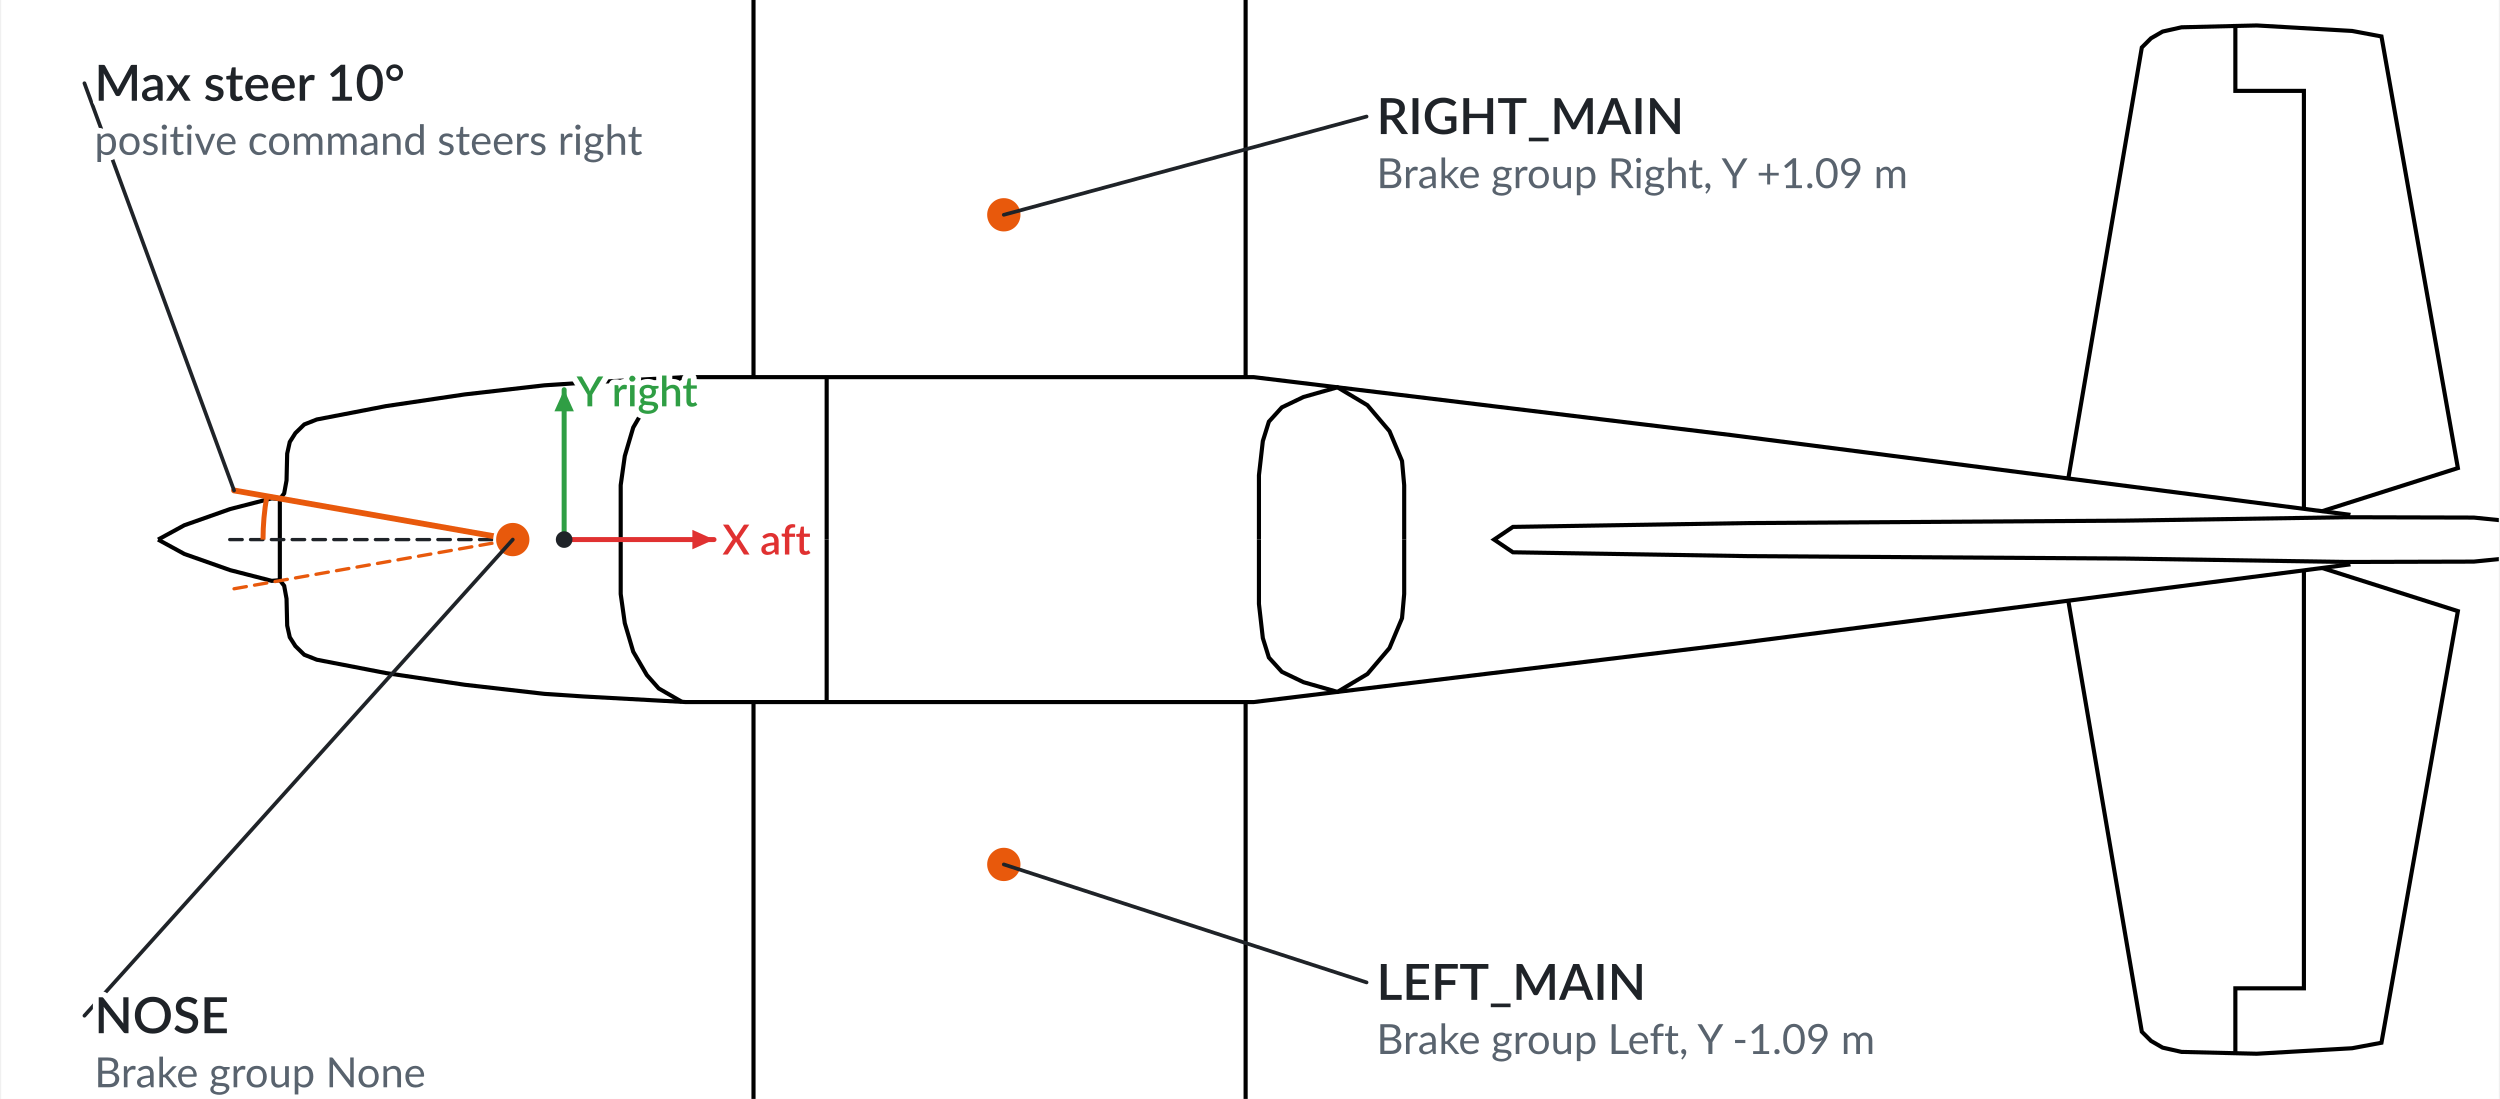
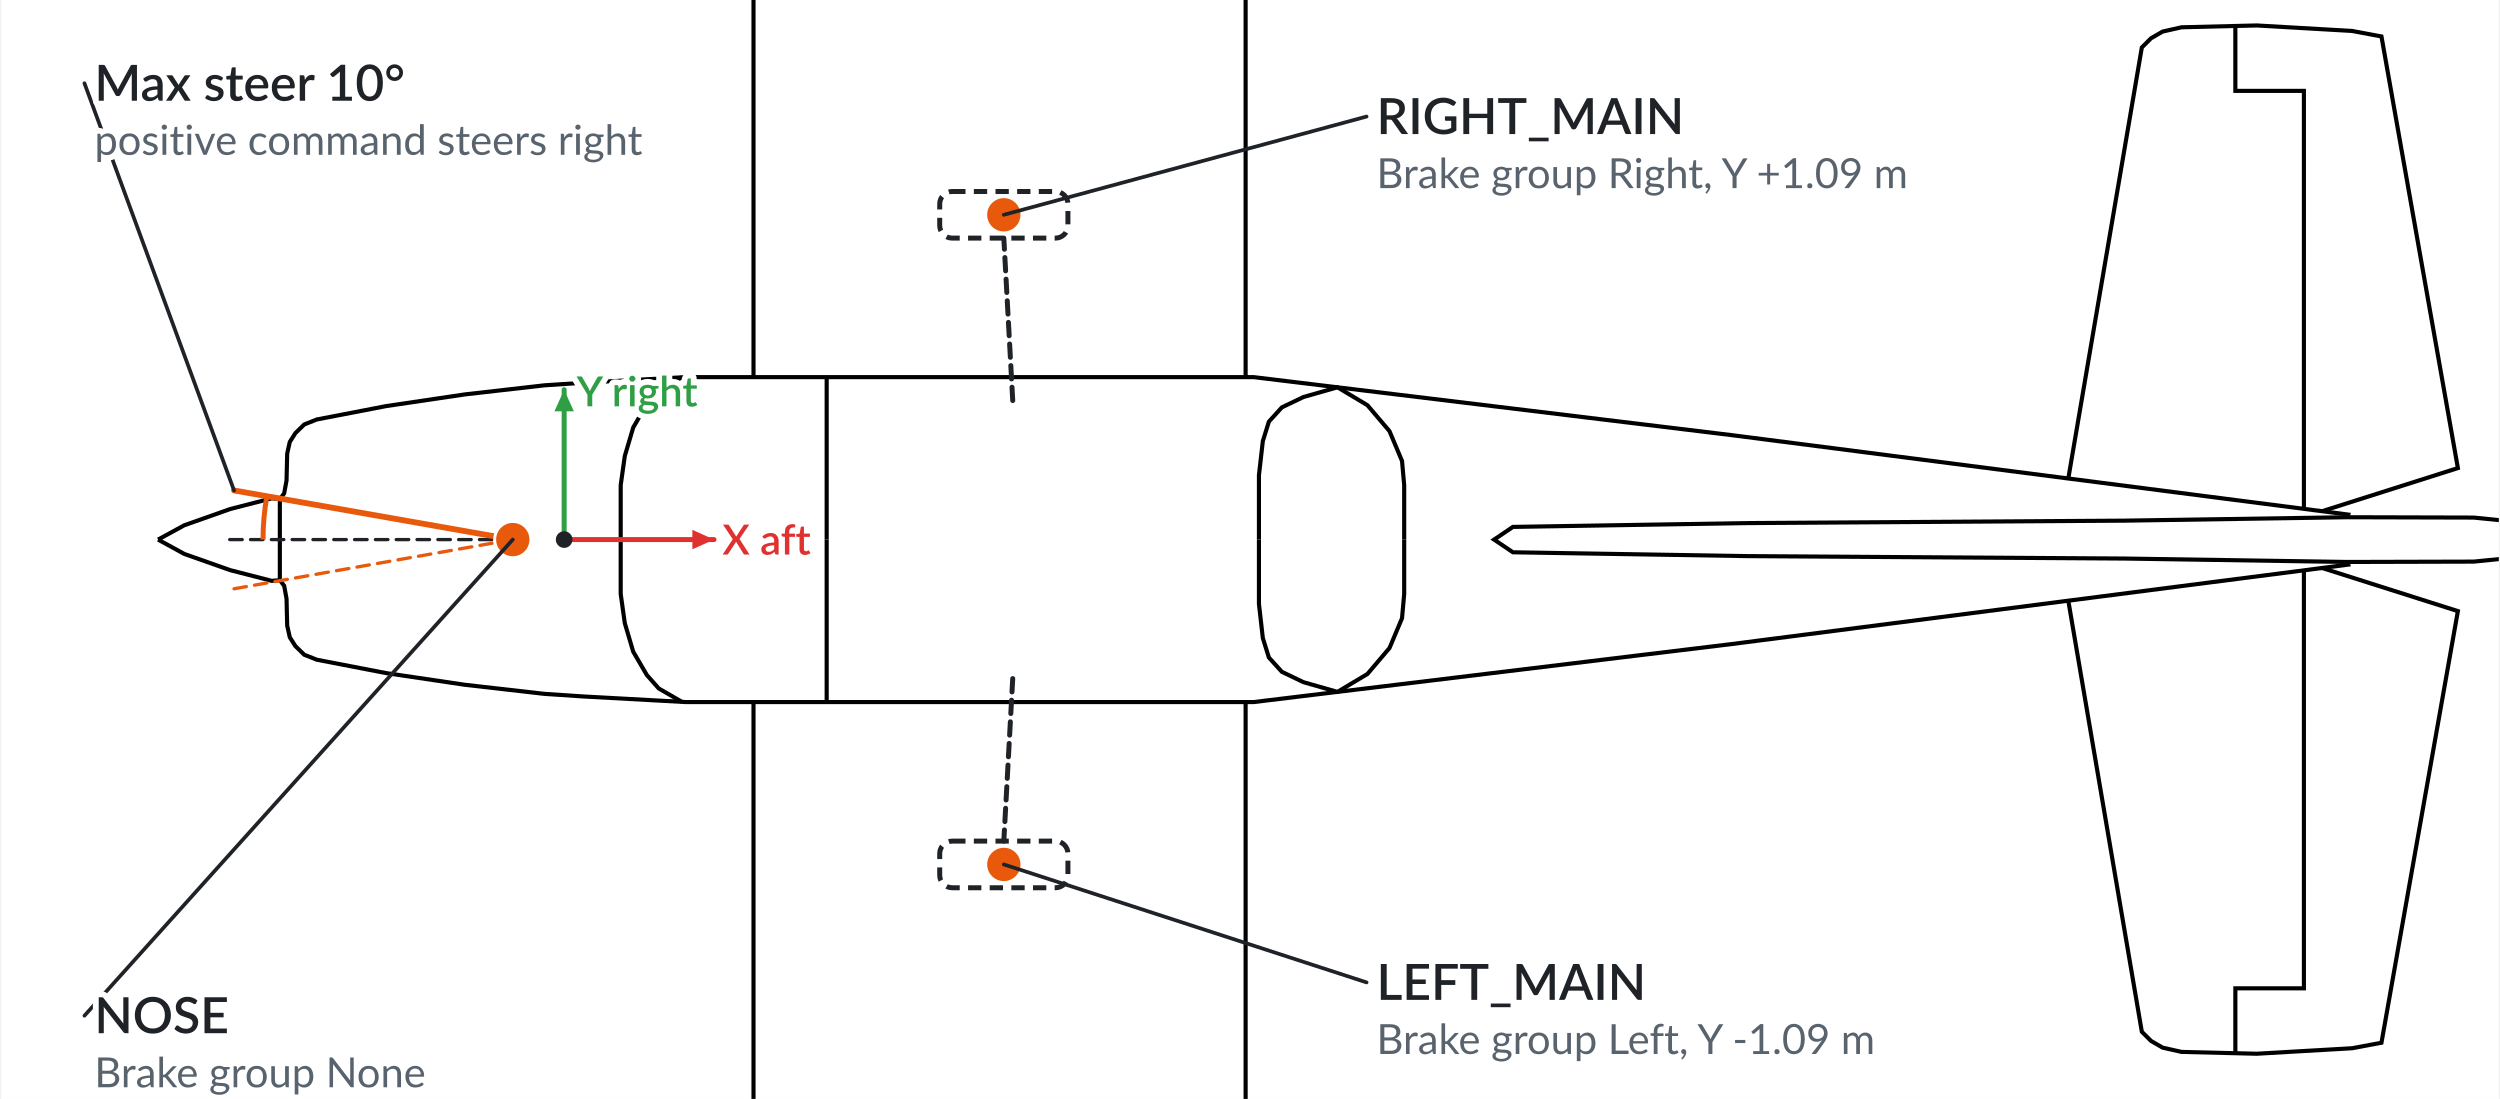
<svg xmlns="http://www.w3.org/2000/svg" viewBox="8 286 300 132" width="960" height="422" role="img">
  <rect x="8" y="286" width="300" height="132" fill="#ffffff" />
  <svg x="8" y="286" width="300" height="132" viewBox="8 286 300 132">
    <g id="layer1" transform="translate(0,-485.4331)">
      <g id="g2197" transform="matrix(0.9535368,0,0,0.9535624,11.58263,35.70524)" style="stroke-width:0.734">
        <g transform="matrix(0.875,0,0,0.875,-0.06110645,142.6187)" id="g3518" style="stroke-width:0.839">
          <g id="g2954" style="stroke-width:0.839">
            <path id="path4323" d="m 440.348,796.466 v 10.218 l 0.929,3.76 1.814,3.494 2.61,2.521 4.821,1.99 7.962,0.973 11.545,0.354 h 34.413 v -23.311" style="fill:none;fill-rule:evenodd;stroke:#000000;stroke-width:0.595;stroke-linecap:butt;stroke-linejoin:miter;stroke-miterlimit:4;stroke-dasharray:none;stroke-opacity:1" />
            <path id="path4325" d="m 486.874,796.466 -0.438,6.059 -0.876,6.381 -1.439,4.598 -1.97,3.472 -2.096,2.802" style="fill:none;fill-rule:evenodd;stroke:#000000;stroke-width:0.595;stroke-linecap:butt;stroke-linejoin:miter;stroke-miterlimit:4;stroke-dasharray:none;stroke-opacity:1" />
            <path id="path4329" d="m 461.403,796.466 -0.354,2.477 -1.327,1.504 -1.194,0.531 -1.46,-0.885 -0.84,-1.592 -0.354,-2.035" style="fill:none;fill-rule:evenodd;stroke:#000000;stroke-width:0.595;stroke-linecap:butt;stroke-linejoin:miter;stroke-miterlimit:4;stroke-dasharray:none;stroke-opacity:1" />
            <path id="path4333" d="m 473.877,802.394 -0.752,0.265 -1.194,0.796 -1.769,0.31 -2.212,-0.531 -1.327,-0.663 -0.531,0.177 -0.31,0.531 0.044,3.141 1.062,2.654 2.787,2.123 1.283,0.221 1.283,-0.531 0.885,-1.504 0.619,-2.919 0.398,-3.229 z" style="fill:none;fill-rule:evenodd;stroke:#000000;stroke-width:0.595;stroke-linecap:butt;stroke-linejoin:miter;stroke-miterlimit:4;stroke-dasharray:none;stroke-opacity:1" />
            <path id="path4337" d="m 488.651,819.777 -1.504,47.993 -0.708,1.681 -1.415,0.177 -0.708,-1.681 -0.973,-48.17" style="fill:none;fill-rule:evenodd;stroke:#000000;stroke-width:0.595;stroke-linecap:butt;stroke-linejoin:miter;stroke-miterlimit:4;stroke-dasharray:none;stroke-opacity:1" />
            <path id="path4339" d="m 504.442,819.777 2.079,86.476 2.433,114.873 -0.619,4.91 -1.46,2.389 -1.902,1.371 -1.415,0.221 -0.796,-1.106 0.663,-2.035 0.575,-1.283 v -4.644 l -5.441,-115.05 -2.212,-86.122" style="fill:none;fill-rule:evenodd;stroke:#000000;stroke-width:0.595;stroke-linecap:butt;stroke-linejoin:miter;stroke-miterlimit:4;stroke-dasharray:none;stroke-opacity:1" />
            <path id="path4341" d="m 498.375,898.724 -1.939,-2.38 -2.123,1.681 4.244,7.771" style="fill:none;fill-rule:evenodd;stroke:#000000;stroke-width:0.595;stroke-linecap:butt;stroke-linejoin:miter;stroke-miterlimit:4;stroke-dasharray:none;stroke-opacity:1" />
            <path id="path4343" d="m 496.436,896.345 -45.472,-75.196 -1.755,-3.24" style="fill:none;fill-rule:evenodd;stroke:#000000;stroke-width:0.595;stroke-linecap:butt;stroke-linejoin:miter;stroke-miterlimit:4;stroke-dasharray:none;stroke-opacity:1" />
            <path id="path4345" d="m 445.7,816.46 3.453,6.146 45.159,75.42" style="fill:none;fill-rule:evenodd;stroke:#000000;stroke-width:0.595;stroke-linecap:butt;stroke-linejoin:miter;stroke-miterlimit:4;stroke-dasharray:none;stroke-opacity:1" />
            <path id="path4349" d="m 428.317,846.848 -4.954,-0.088 -1.725,0.619 -0.973,1.592 -0.133,1.902 1.283,1.504 1.858,1.017 h 4.821" style="fill:none;fill-rule:evenodd;stroke:#000000;stroke-width:0.595;stroke-linecap:butt;stroke-linejoin:miter;stroke-miterlimit:4;stroke-dasharray:none;stroke-opacity:1" />
            <path id="path4351" d="m 423.944,798.991 h -3.878 l -1.251,-0.751 -0.532,-1.001 -0.125,-0.773" style="fill:none;fill-rule:evenodd;stroke:#000000;stroke-width:0.595;stroke-linecap:butt;stroke-linejoin:miter;stroke-miterlimit:4;stroke-dasharray:none;stroke-opacity:1" />
            <path style="opacity:1;fill:none;fill-opacity:1;stroke:#000000;stroke-width:0.555;stroke-miterlimit:4;stroke-dasharray:none;stroke-dashoffset:0;stroke-opacity:1" d="m 439.047,372.385 a 5.317,5.317 0 0 0 -2.785,0.711 5.317,5.317 0 0 0 -2.658,4.604 5.317,5.317 0 0 0 2.658,4.605 5.317,5.317 0 0 0 5.318,0 5.317,5.317 0 0 0 2.658,-4.605 5.317,5.317 0 0 0 -2.658,-4.604 5.317,5.317 0 0 0 -2.533,-0.711 z" transform="matrix(1.071429,0,0,1.071429,0.06983594,391.7879)" id="path4522" />
            <path id="path4323-7" d="M 440.348,796.466 V 786.249 l 0.929,-3.76 1.814,-3.494 2.61,-2.521 4.821,-1.99 7.962,-0.973 11.545,-0.354 h 34.413 v 23.311" style="fill:none;fill-rule:evenodd;stroke:#000000;stroke-width:0.595;stroke-linecap:butt;stroke-linejoin:miter;stroke-miterlimit:4;stroke-dasharray:none;stroke-opacity:1" />
            <path id="path4325-5" d="m 486.874,796.466 -0.438,-6.059 -0.876,-6.381 -1.439,-4.598 -1.97,-3.472 -2.096,-2.802" style="fill:none;fill-rule:evenodd;stroke:#000000;stroke-width:0.595;stroke-linecap:butt;stroke-linejoin:miter;stroke-miterlimit:4;stroke-dasharray:none;stroke-opacity:1" />
            <path id="path4329-5" d="m 461.403,796.466 -0.354,-2.477 -1.327,-1.504 -1.194,-0.531 -1.46,0.885 -0.84,1.592 -0.354,2.035" style="fill:none;fill-rule:evenodd;stroke:#000000;stroke-width:0.595;stroke-linecap:butt;stroke-linejoin:miter;stroke-miterlimit:4;stroke-dasharray:none;stroke-opacity:1" />
            <path id="path4333-6" d="m 473.877,790.539 -0.752,-0.265 -1.194,-0.796 -1.769,-0.31 -2.212,0.531 -1.327,0.663 -0.531,-0.177 -0.31,-0.531 0.044,-3.141 1.062,-2.654 2.787,-2.123 1.283,-0.221 1.283,0.531 0.885,1.504 0.619,2.919 0.398,3.229 z" style="fill:none;fill-rule:evenodd;stroke:#000000;stroke-width:0.595;stroke-linecap:butt;stroke-linejoin:miter;stroke-miterlimit:4;stroke-dasharray:none;stroke-opacity:1" />
            <path id="path4337-9" d="m 488.651,773.155 -1.504,-47.993 -0.708,-1.681 -1.415,-0.177 -0.708,1.681 -0.973,48.17" style="fill:none;fill-rule:evenodd;stroke:#000000;stroke-width:0.595;stroke-linecap:butt;stroke-linejoin:miter;stroke-miterlimit:4;stroke-dasharray:none;stroke-opacity:1" />
            <path id="path4339-1" d="m 504.442,773.155 2.079,-86.476 2.433,-114.874 -0.619,-4.91 -1.46,-2.389 -1.902,-1.371 -1.415,-0.221 -0.796,1.106 0.663,2.035 0.575,1.283 v 4.644 l -5.441,115.05 -2.212,86.122" style="fill:none;fill-rule:evenodd;stroke:#000000;stroke-width:0.595;stroke-linecap:butt;stroke-linejoin:miter;stroke-miterlimit:4;stroke-dasharray:none;stroke-opacity:1" />
            <path id="path4341-2" d="m 498.375,694.208 -1.939,2.38 -2.123,-1.681 4.244,-7.771" style="fill:none;fill-rule:evenodd;stroke:#000000;stroke-width:0.595;stroke-linecap:butt;stroke-linejoin:miter;stroke-miterlimit:4;stroke-dasharray:none;stroke-opacity:1" />
            <path id="path4343-7" d="m 496.436,696.588 -45.472,75.196 -1.755,3.24" style="fill:none;fill-rule:evenodd;stroke:#000000;stroke-width:0.595;stroke-linecap:butt;stroke-linejoin:miter;stroke-miterlimit:4;stroke-dasharray:none;stroke-opacity:1" />
            <path id="path4345-0" d="m 445.7,776.473 3.453,-6.146 45.159,-75.42" style="fill:none;fill-rule:evenodd;stroke:#000000;stroke-width:0.595;stroke-linecap:butt;stroke-linejoin:miter;stroke-miterlimit:4;stroke-dasharray:none;stroke-opacity:1" />
            <path id="path4349-3" d="m 428.317,746.085 -4.954,0.088 -1.725,-0.619 -0.973,-1.592 -0.133,-1.902 1.283,-1.504 1.858,-1.017 h 4.821" style="fill:none;fill-rule:evenodd;stroke:#000000;stroke-width:0.595;stroke-linecap:butt;stroke-linejoin:miter;stroke-miterlimit:4;stroke-dasharray:none;stroke-opacity:1" />
            <path id="path4351-6" d="m 423.944,793.942 h -3.878 l -1.251,0.751 -0.532,1.001 -0.125,0.773" style="fill:none;fill-rule:evenodd;stroke:#000000;stroke-width:0.595;stroke-linecap:butt;stroke-linejoin:miter;stroke-miterlimit:4;stroke-dasharray:none;stroke-opacity:1" />
            <path id="path2145" d="m 504.442,793.704 41.501,1.438 0.692,-0.519 0.442,-0.634 0.769,-0.288 0.75,0.25 0.192,0.692 v 1.825" style="fill:none;stroke:#000000;stroke-width:0.595;stroke-linecap:butt;stroke-linejoin:miter;stroke-miterlimit:4;stroke-dasharray:none;stroke-opacity:1" />
            <path id="path2145-5" d="m 504.442,799.229 41.501,-1.438 0.692,0.519 0.442,0.634 0.769,0.288 0.75,-0.25 0.192,-0.692 v -1.825" style="fill:none;stroke:#000000;stroke-width:0.595;stroke-linecap:butt;stroke-linejoin:miter;stroke-miterlimit:4;stroke-dasharray:none;stroke-opacity:1" />
            <path id="path4347-9" d="m 445.7,776.473 -16.644,-29.482 2.331,-0.019 16.065,26.382" style="fill:none;fill-rule:evenodd;stroke:#000000;stroke-width:0.595;stroke-linecap:butt;stroke-linejoin:miter;stroke-miterlimit:4;stroke-dasharray:none;stroke-opacity:1" />
            <path id="path2162" d="M 429.057,746.991 V 738.995 l 1.192,-1.192 h 8.265 l 0.884,0.154 1.076,0.807 0.692,1.076 0.423,1.345 0.269,1.269 -0.154,1.192 -0.5,1.422 -0.73,1 -1.884,0.846 z" style="fill:none;stroke:#000000;stroke-width:0.595;stroke-linecap:butt;stroke-linejoin:miter;stroke-miterlimit:4;stroke-dasharray:none;stroke-opacity:1" />
            <path id="path4347-9-5" d="m 445.7,816.46 -16.644,29.482 2.331,0.019 16.065,-26.382" style="fill:none;fill-rule:evenodd;stroke:#000000;stroke-width:0.595;stroke-linecap:butt;stroke-linejoin:miter;stroke-miterlimit:4;stroke-dasharray:none;stroke-opacity:1" />
            <path id="path2162-2" d="m 429.057,845.941 v 7.996 l 1.192,1.192 h 8.265 l 0.884,-0.154 1.076,-0.807 0.692,-1.076 0.423,-1.345 0.269,-1.269 -0.154,-1.192 -0.5,-1.422 -0.73,-1 -1.884,-0.846 z" style="fill:none;stroke:#000000;stroke-width:0.595;stroke-linecap:butt;stroke-linejoin:miter;stroke-miterlimit:4;stroke-dasharray:none;stroke-opacity:1" />
            <path id="path2201" d="m 501.887,773.155 v 46.622" style="fill:none;stroke:#000000;stroke-width:0.595;stroke-linecap:butt;stroke-linejoin:miter;stroke-miterlimit:4;stroke-dasharray:none;stroke-opacity:1" />
            <path id="path2203" d="m 481.452,775.023 12.47,-0.674 3.289,-0.027 1.196,0.082 1.468,0.326 2.012,0.788" style="fill:none;stroke:#000000;stroke-width:0.595;stroke-linecap:butt;stroke-linejoin:miter;stroke-miterlimit:4;stroke-dasharray:none;stroke-opacity:1" />
            <path id="path2203-2" d="m 481.452,817.909 12.47,0.674 3.289,0.027 1.196,-0.082 1.468,-0.326 2.012,-0.788" style="fill:none;stroke:#000000;stroke-width:0.595;stroke-linecap:butt;stroke-linejoin:miter;stroke-miterlimit:4;stroke-dasharray:none;stroke-opacity:1" />
            <path id="path2232" d="m 423.944,796.466 v -2.524 l 1.939,-1.652 h 6.578 l 2.093,2.392 v 1.784" style="fill:none;stroke:#000000;stroke-width:0.595;stroke-linecap:butt;stroke-linejoin:miter;stroke-miterlimit:4;stroke-dasharray:none;stroke-opacity:1" />
            <path id="path2234" d="m 434.554,794.682 h 5.794" style="fill:none;stroke:#000000;stroke-width:0.595;stroke-linecap:butt;stroke-linejoin:miter;stroke-miterlimit:4;stroke-dasharray:none;stroke-opacity:1" />
            <path id="path2232-0" d="m 423.944,796.466 v 2.524 l 1.939,1.652 h 6.578 l 2.093,-2.392 v -1.784" style="fill:none;stroke:#000000;stroke-width:0.595;stroke-linecap:butt;stroke-linejoin:miter;stroke-miterlimit:4;stroke-dasharray:none;stroke-opacity:1" />
            <path id="path2234-9" d="m 434.554,798.25 h 5.794" style="fill:none;stroke:#000000;stroke-width:0.595;stroke-linecap:butt;stroke-linejoin:miter;stroke-miterlimit:4;stroke-dasharray:none;stroke-opacity:1" />
            <circle r="41.276" cy="796.468" cx="470.343" id="path2261" style="opacity:1;fill:none;fill-opacity:1;stroke:#000000;stroke-width:0.297;stroke-miterlimit:4;stroke-dasharray:none;stroke-dashoffset:0;stroke-opacity:1" />
          </g>
          <g id="g3214" style="stroke-width:0.839">
            <path id="path2126" d="m 70.986,510.29 -2.564,8.579 3.421,0.077 2.63,-8.665 z" style="fill:none;stroke:#000000;stroke-width:0.595;stroke-linecap:butt;stroke-linejoin:miter;stroke-miterlimit:4;stroke-dasharray:none;stroke-opacity:1" />
            <path id="path4477" d="m 35.838,475.919 0.483,10.193 -0.672,1.739 -16.664,-5.267 z" style="fill:none;fill-rule:evenodd;stroke:#000000;stroke-width:0.595;stroke-linecap:butt;stroke-linejoin:miter;stroke-miterlimit:4;stroke-dasharray:none;stroke-opacity:1" />
            <path id="path4479" d="m 35.649,487.852 2.386,1.16 1.437,3.29 5.505,8.148 9.63,6.084 6.154,2.44 4.123,1.332 17.732,-0.047 15.74,0.225 8.169,-0.098 5.183,-0.507 24.306,-2.166 15.896,-1.924 28.563,-4.313 66.752,-11.494 75.568,-12.365 1.947,-0.898 0.798,-1.128 -0.074,-13.831 -126.654,-0.68 -2.385,-1.648 -3.463,-1.758 -6.919,-2.573 -6.896,-2.26 -3.389,-0.757 -2.516,-0.168 m -69.291,-2.158 -1.469,0.548 -3.103,1.423 -5.391,3.667 -6.886,6.419 -3.642,4.356 -8.234,0.92 -12.201,1.715 -10.408,2.15 -10.867,2.749 -4.978,2.002 -0.935,0.211" style="fill:none;fill-rule:evenodd;stroke:#000000;stroke-width:0.604;stroke-linecap:butt;stroke-linejoin:miter;stroke-miterlimit:4;stroke-dasharray:none;stroke-opacity:1" />
            <path id="path4489" d="m 103.687,449.857 0.114,2.026 2.327,2.008 2.636,0.162 2.69,0.291 -0.314,2.38 -4.898,16.237 -1.678,0.168 -6.384,-0.331 -4.811,-0.713 -4.267,-1.776 -3.185,-2.79 -2.386,-1.432 10.575,-2.106 0.611,8.304" style="fill:none;fill-rule:evenodd;stroke:#000000;stroke-width:0.595;stroke-linecap:butt;stroke-linejoin:miter;stroke-miterlimit:4;stroke-dasharray:none;stroke-opacity:1" />
            <path id="path4491" d="m 145.066,455.429 -29.668,0.538 -2.846,0.61 -1.04,2.789 -5.023,37.504 1.194,2.936 1.792,1.38 2.549,0.791 32.29,-2.376 2.714,-1.801 1.515,-3.58 -0.065,-35.929 -0.889,-1.838 -1.38,-0.81 z" style="fill:none;fill-rule:evenodd;stroke:#000000;stroke-width:0.595;stroke-linecap:butt;stroke-linejoin:miter;stroke-miterlimit:4;stroke-dasharray:none;stroke-opacity:1" />
            <path id="path4493" d="m 114.044,459.936 0.638,-1.603 0.877,-0.776 28.806,-0.163 1.726,0.496 0.517,0.985 -0.343,11.054 -0.279,1.043 -1.462,0.686 -29.414,-0.237 -1.617,-0.815 -1.182,-1.558 z" style="fill:none;fill-rule:evenodd;stroke:#000000;stroke-width:0.595;stroke-linecap:butt;stroke-linejoin:miter;stroke-miterlimit:4;stroke-dasharray:none;stroke-opacity:1" />
            <path id="path4495" d="m 150.404,459.083 0.371,-1.006 1.101,-0.748 16.189,0.01 4.688,0.856 3.485,1.433 4.919,5.197 0.73,1.458 -0.105,0.986 -1.05,0.833 -8.292,1.544 -7.787,1.151 -11.612,0.543 -1.679,-0.455 -0.837,-1.095 z" style="fill:none;fill-rule:evenodd;stroke:#000000;stroke-width:0.595;stroke-linecap:butt;stroke-linejoin:miter;stroke-miterlimit:4;stroke-dasharray:none;stroke-opacity:1" />
            <path id="path4497" d="m 176.208,452.185 10.814,12.564 1.079,0.766 3.816,-0.726 4.186,-1.731 2.551,-2.086" style="fill:none;fill-rule:evenodd;stroke:#000000;stroke-width:0.595;stroke-linecap:butt;stroke-linejoin:miter;stroke-miterlimit:4;stroke-dasharray:none;stroke-opacity:1" />
            <path id="path4499" d="m 175.453,473.739 0.256,-1.353 0.867,-0.909 1.304,-0.407 13.029,-0.025 1.192,0.49 0.953,0.864 0.176,1.188 0.127,21.07 -0.294,1.445 -0.795,0.681 -0.944,0.47 -13.111,1.321 -1.227,-0.354 -1.035,-0.769 -0.433,-1.658 z" style="fill:none;fill-rule:evenodd;stroke:#000000;stroke-width:0.595;stroke-linecap:butt;stroke-linejoin:miter;stroke-miterlimit:4;stroke-dasharray:none;stroke-opacity:1" />
            <circle r="7.267" transform="rotate(-4.2087)" cy="531.835" cx="30.691" id="path4505" style="opacity:1;fill:none;fill-opacity:1;stroke:#000000;stroke-width:0.595;stroke-miterlimit:4;stroke-dasharray:none;stroke-dashoffset:0;stroke-opacity:1" />
            <circle transform="rotate(-4.2087)" r="8.886" cy="531.032" cx="101.394" id="path4505-3" style="opacity:1;fill:none;fill-opacity:1;stroke:#000000;stroke-width:0.595;stroke-miterlimit:4;stroke-dasharray:none;stroke-dashoffset:0;stroke-opacity:1" />
            <path id="path4524" d="m 210.437,461.143 75.491,-11.882 7.192,-1.41 4.644,-1.851 4.76,-1.985 3.059,-2.867 30.938,-39.384 29.914,-0.315 -18.924,69.317 -20.128,5.947 -1.844,-1.122" style="fill:none;fill-rule:evenodd;stroke:#000000;stroke-width:0.595;stroke-linecap:butt;stroke-linejoin:miter;stroke-miterlimit:4;stroke-dasharray:none;stroke-opacity:1" />
            <path id="path4526" d="m 325.464,461.76 25.875,-52.107 -4.798,-3.56 1.473,-4.45" style="fill:none;fill-rule:evenodd;stroke:#000000;stroke-width:0.595;stroke-linecap:butt;stroke-linejoin:miter;stroke-miterlimit:4;stroke-dasharray:none;stroke-opacity:1" />
            <path id="path1228" d="m 294.106,465.897 -0.494,-0.498 0.297,-0.445 0.763,-0.742 2.818,-1.102 5.064,-0.699 11.399,-0.657 12.861,-0.106 19.916,0.127 -0.042,0.614 -12.946,2.267 -13.708,1.886 -7.034,0.848 -3.793,0.106 -5,-0.148 -5.297,-0.381 -4.047,-0.636 z" style="fill:#ffffff;fill-opacity:1;stroke:#000000;stroke-width:0.595;stroke-linecap:butt;stroke-linejoin:miter;stroke-miterlimit:4;stroke-dasharray:none;stroke-opacity:1" />
            <path id="path2096" d="m 108.748,444.597 0.615,-0.846 0.923,-0.5 2.23,-0.692 5.344,-0.654 7.766,-0.308 10.956,0.346 10.111,0.308 8.419,0.577 1.345,0.115 0.115,1.346 -0.577,1.538 -0.846,0.5 -9.649,0.577 -11.61,0.5 -8.765,0.384 h -4.729 l -2.114,-0.154 -3.537,-0.5 -2.729,-0.73 -2.23,-0.807 -0.692,-0.423 z" style="fill:none;stroke:#000000;stroke-width:0.595;stroke-linecap:butt;stroke-linejoin:miter;stroke-miterlimit:4;stroke-dasharray:none;stroke-opacity:1" />
            <path id="path2098" d="m 103.687,449.857 5.234,-4.972" style="fill:none;stroke:#000000;stroke-width:0.595;stroke-linecap:butt;stroke-linejoin:miter;stroke-miterlimit:4;stroke-dasharray:none;stroke-opacity:1" />
            <path id="path2100" d="m 156.456,442.944 16.957,9.065" style="fill:none;stroke:#000000;stroke-width:0.595;stroke-linecap:butt;stroke-linejoin:miter;stroke-miterlimit:4;stroke-dasharray:none;stroke-opacity:1" />
            <path id="path2104" d="m 173.414,452.009 -0.273,1.469 -1.961,0.654 -17.761,-0.115 -7.381,0.346 -12.878,0.384 -11.174,0.021 -10.532,-0.422" style="fill:none;stroke:#000000;stroke-width:0.595;stroke-linecap:butt;stroke-linejoin:miter;stroke-miterlimit:4;stroke-dasharray:none;stroke-opacity:1" />
            <path id="path2110" d="m 137.113,511.812 5.464,-0.19 2.936,-7.34 0.082,-0.68 -0.408,-0.761 -0.788,-0.136 -2.283,-0.054 -1.794,0.109 -0.788,0.435 -0.462,0.68 z" style="fill:#ffffff;fill-opacity:1;stroke:#000000;stroke-width:0.595;stroke-linecap:butt;stroke-linejoin:miter;stroke-miterlimit:4;stroke-dasharray:none;stroke-opacity:1" />
            <path id="path2114" d="m 108.018,505.184 -2.21,-0.038 -4.171,-0.231 0.615,-0.807 7.858,-49.908 -1.175,-4.279 1.621,0.946 4.132,0.381 2.12,-0.136 c 0,0 1.087,-0.027 0.951,-0.027 -0.136,0 -1.848,1.033 -1.848,1.033 l -1.332,2.691 -7.448,47.788 0.272,1.359 z" style="fill:#ffffff;fill-opacity:1;stroke:#000000;stroke-width:0.595;stroke-linecap:butt;stroke-linejoin:miter;stroke-miterlimit:4;stroke-dasharray:none;stroke-opacity:1" />
            <path id="path2120" d="m 34.944,476.273 0.301,-10.493 v -6.497 l -0.423,-10.533 -0.692,-7.496 -0.384,-0.654 h -0.308 l -0.269,0.038 -0.231,0.423 -0.192,1.615 -0.538,7.15 -0.115,8.227 0.423,8.381 0.563,10.578" style="fill:none;stroke:#000000;stroke-width:0.595;stroke-linecap:butt;stroke-linejoin:miter;stroke-miterlimit:4;stroke-dasharray:none;stroke-opacity:1" />
            <path id="path2122" d="m 32.722,486.927 -0.347,11.755 v 9.27 l 0.489,9.025 0.245,5.437 0.326,1.115 0.381,0.163 0.217,-0.109 0.381,-0.435 0.326,-6.47 0.571,-12.124 -0.027,-9.025 -0.453,-7.935" style="fill:none;stroke:#000000;stroke-width:0.595;stroke-linecap:butt;stroke-linejoin:miter;stroke-miterlimit:4;stroke-dasharray:none;stroke-opacity:1" />
            <path id="path2124" d="m 51.968,524.713 0.846,-2.037 1.691,-1.115 4.229,-1.73 5.651,-1.384 6.535,-0.615 9.265,0.884 5.651,1 3.345,1.153 0.692,1 0.038,1.615 -0.077,0.923 -1.153,1.153 -6.728,2.114 -21.528,1.345 -1.999,-0.192 -3.152,-1.115 -2.307,-1.384 -0.807,-0.846 z" style="fill:#ffffff;fill-opacity:1;stroke:#000000;stroke-width:0.595;stroke-linecap:butt;stroke-linejoin:miter;stroke-miterlimit:4;stroke-dasharray:none;stroke-opacity:1" />
            <path id="path2106" d="m 139.503,522.675 -10.533,0.769 -4.113,-0.5 -3.652,-1.538 -1.922,-1.653 -0.461,-1.384 0.5,-1.692 1.307,-1.269 3.037,-1.692 4.921,-1.615 6.651,-1.346 6.92,-0.423 7.15,0.423 7.189,0.846 5.613,1.499 2.076,0.807 0.615,1.845 -0.192,2.537 -1.461,0.692 -6.343,1.999 -5.728,1.23 z" style="fill:#ffffff;fill-opacity:1;stroke:#000000;stroke-width:0.595;stroke-linecap:butt;stroke-linejoin:miter;stroke-miterlimit:4;stroke-dasharray:none;stroke-opacity:1" />
          </g>
          <g id="g3167" style="stroke-width:0.839">
            <path id="path4203" d="m 35.892,796.466 v -5.841 l 0.622,-0.809 0.342,-1.867 0.093,-3.858 0.373,-1.68 0.809,-1.276 1.276,-1.245 1.805,-0.716 9.988,-1.929 11.326,-1.68 11.45,-1.307 5.601,-0.373 14.749,-0.809 h 81.744 l 68.73,8.339 88.866,11.45 -0.965,3.6" style="fill:none;fill-rule:evenodd;stroke:#000000;stroke-width:0.595;stroke-linecap:butt;stroke-linejoin:miter;stroke-miterlimit:4;stroke-dasharray:none;stroke-opacity:1" />
            <path id="path4207" d="m 93.769,773.107 -3.331,1.93 -1.711,1.929 -1.96,3.36 -1.214,4.107 -0.591,4.201 v 7.832" style="fill:none;fill-rule:evenodd;stroke:#000000;stroke-width:0.595;stroke-linecap:butt;stroke-linejoin:miter;stroke-miterlimit:4;stroke-dasharray:none;stroke-opacity:1" />
            <path id="path4211" d="M 114.614,796.466 V 773.077" style="fill:none;fill-rule:evenodd;stroke:#000000;stroke-width:0.595;stroke-linecap:butt;stroke-linejoin:miter;stroke-miterlimit:4;stroke-dasharray:none;stroke-opacity:1" />
            <path id="path4215" d="m 176.845,796.466 v -9.263 l 0.56,-4.916 0.871,-2.8 1.867,-2.054 3.112,-1.494 4.895,-1.397 4.315,2.579 3.174,3.734 1.805,4.294 0.311,3.485 v 7.832" style="fill:none;fill-rule:evenodd;stroke:#000000;stroke-width:0.595;stroke-linecap:butt;stroke-linejoin:miter;stroke-miterlimit:4;stroke-dasharray:none;stroke-opacity:1" />
            <path id="path4217" d="m 329.891,792.379 19.555,-6.21 -11.001,-62.134 -4.224,-0.792 -13.729,-0.792 -10.825,0.264 -2.728,0.616 -1.672,0.968 -1.32,1.32 -10.585,62.053" style="fill:none;fill-rule:evenodd;stroke:#000000;stroke-width:0.595;stroke-linecap:butt;stroke-linejoin:miter;stroke-miterlimit:4;stroke-dasharray:none;stroke-opacity:1" />
            <path id="path4265" d="m 18.361,796.466 3.784,-2.068 6.601,-2.332 5.985,-1.54 1.162,0.1" style="fill:none;fill-rule:evenodd;stroke:#000000;stroke-width:0.595;stroke-linecap:butt;stroke-linejoin:miter;stroke-miterlimit:4;stroke-dasharray:none;stroke-opacity:1" />
            <path id="path4273" d="m 174.927,773.077 v -88.741 l -15.049,-112.576 -0.616,-8.866 h -40.572 l -3.608,1.32 -2.904,2.112 -1.232,2.64 v 2.793 l -6.865,112.576 v 88.741" style="fill:none;fill-rule:evenodd;stroke:#000000;stroke-width:0.595;stroke-linecap:butt;stroke-linejoin:miter;stroke-miterlimit:4;stroke-dasharray:none;stroke-opacity:1" />
            <path id="path4203-6" d="m 35.892,796.466 v 5.841 l 0.622,0.809 0.342,1.867 0.093,3.858 0.373,1.68 0.809,1.276 1.276,1.245 1.805,0.716 9.988,1.929 11.326,1.68 11.45,1.307 5.601,0.373 14.749,0.809 h 81.744 l 68.73,-8.339 88.866,-11.45 -0.965,-3.6" style="fill:none;fill-rule:evenodd;stroke:#000000;stroke-width:0.595;stroke-linecap:butt;stroke-linejoin:miter;stroke-miterlimit:4;stroke-dasharray:none;stroke-opacity:1" />
            <path id="path4207-5" d="m 93.769,819.825 -3.331,-1.93 -1.711,-1.929 -1.96,-3.36 -1.214,-4.107 -0.591,-4.201 v -7.832" style="fill:none;fill-rule:evenodd;stroke:#000000;stroke-width:0.595;stroke-linecap:butt;stroke-linejoin:miter;stroke-miterlimit:4;stroke-dasharray:none;stroke-opacity:1" />
            <path id="path4211-5" d="m 114.614,796.466 v 23.39" style="fill:none;fill-rule:evenodd;stroke:#000000;stroke-width:0.595;stroke-linecap:butt;stroke-linejoin:miter;stroke-miterlimit:4;stroke-dasharray:none;stroke-opacity:1" />
            <path id="path4215-2" d="m 176.845,796.466 v 9.263 l 0.56,4.916 0.871,2.8 1.867,2.054 3.112,1.494 4.895,1.397 4.315,-2.579 3.174,-3.734 1.805,-4.294 0.311,-3.485 v -7.832" style="fill:none;fill-rule:evenodd;stroke:#000000;stroke-width:0.595;stroke-linecap:butt;stroke-linejoin:miter;stroke-miterlimit:4;stroke-dasharray:none;stroke-opacity:1" />
            <path id="path4217-9" d="m 329.891,800.553 19.555,6.21 -11.001,62.134 -4.224,0.792 -13.729,0.792 -10.825,-0.264 -2.728,-0.616 -1.672,-0.968 -1.32,-1.32 -10.585,-62.053" style="fill:none;fill-rule:evenodd;stroke:#000000;stroke-width:0.595;stroke-linecap:butt;stroke-linejoin:miter;stroke-miterlimit:4;stroke-dasharray:none;stroke-opacity:1" />
            <path d="m 363.849,798.418 -12.115,1.217 -18.169,0.051 -32.083,-0.492 -54.389,-0.352 -33.687,-0.549 -2.707,-1.827 2.707,-1.827 33.687,-0.549 54.389,-0.352 32.083,-0.492 18.169,0.051 12.115,1.217 2.769,1.951 z" style="fill:#ffffff;fill-opacity:1;fill-rule:evenodd;stroke:#000000;stroke-width:0.595;stroke-linecap:butt;stroke-linejoin:miter;stroke-miterlimit:4;stroke-dasharray:none;stroke-opacity:1" id="path4259-5" />
            <path id="path4265-2" d="m 18.361,796.466 3.784,2.068 6.601,2.332 5.985,1.54 1.162,-0.1" style="fill:none;fill-rule:evenodd;stroke:#000000;stroke-width:0.595;stroke-linecap:butt;stroke-linejoin:miter;stroke-miterlimit:4;stroke-dasharray:none;stroke-opacity:1" />
            <path id="path4273-8" d="m 174.927,819.856 v 88.741 l -15.049,112.576 -0.616,8.866 h -40.572 l -3.608,-1.32 -2.904,-2.112 -1.232,-2.64 v -2.793 l -6.865,-112.576 v -88.741" style="fill:none;fill-rule:evenodd;stroke:#000000;stroke-width:0.595;stroke-linecap:butt;stroke-linejoin:miter;stroke-miterlimit:4;stroke-dasharray:none;stroke-opacity:1" />
            <path id="path3352" style="fill:none;fill-rule:evenodd;stroke:#000000;stroke-width:0.595;stroke-linecap:butt;stroke-linejoin:miter;stroke-miterlimit:4;stroke-dasharray:none;stroke-opacity:1" d="m 327.28,792.043 v -60.174 h -9.868 v -9.342" />
            <path id="path3357" style="fill:none;fill-rule:evenodd;stroke:#000000;stroke-width:0.595;stroke-linecap:butt;stroke-linejoin:miter;stroke-miterlimit:4;stroke-dasharray:none;stroke-opacity:1" d="m 327.28,800.89 v 60.174 h -9.868 v 9.342" />
            <path d="M 162.605,684.335 147.556,571.759 h 12.322" style="fill:none;stroke:#000000;stroke-width:0.595;stroke-linecap:butt;stroke-linejoin:miter;stroke-miterlimit:4;stroke-dasharray:none;stroke-opacity:1" id="path3348" />
            <path d="M 159.878,1021.173 H 147.556 L 162.605,908.597" style="fill:none;stroke:#000000;stroke-width:0.595;stroke-linecap:butt;stroke-linejoin:miter;stroke-miterlimit:4;stroke-dasharray:none;stroke-opacity:1" id="path3350" />
            <path id="path2907" d="m 162.605,684.335 h 12.322" style="fill:none;stroke:#000000;stroke-width:0.595;stroke-linecap:butt;stroke-linejoin:miter;stroke-miterlimit:4;stroke-dasharray:none;stroke-opacity:1" />
            <path id="path2909" d="m 162.605,908.597 h 12.322" style="fill:none;stroke:#000000;stroke-width:0.595;stroke-linecap:butt;stroke-linejoin:miter;stroke-miterlimit:4;stroke-dasharray:none;stroke-opacity:1" />
          </g>
        </g>
      </g>
    </g>
  </svg>
  <g style="mix-blend-mode:multiply">

</g>
  <g font-family="Lato, 'Helvetica Neue', Helvetica, Arial, sans-serif" paint-order="stroke" stroke-linejoin="round">
    <line x1="75.62" y1="350.81" x2="93.62" y2="350.81" stroke="#e03131" stroke-width="0.6" stroke-linecap="round" />
    <polygon points="93.62,350.81 91.02,351.98 91.02,349.64" fill="#e03131" />
    <line x1="75.62" y1="350.81" x2="75.62" y2="332.81" stroke="#2f9e44" stroke-width="0.6" stroke-linecap="round" />
    <polygon points="75.62,332.81 76.79,335.41 74.45,335.41" fill="#2f9e44" />
    <text stroke="#ffffff" stroke-width="1.4" x="94.62" y="352.61" font-size="5.0" fill="#e03131" text-anchor="start" font-weight="600">X aft</text>
    <text stroke="#ffffff" stroke-width="1.4" x="77.12" y="334.81" font-size="5.0" fill="#2f9e44" text-anchor="start" font-weight="600">Y right</text>
    <circle cx="75.62" cy="350.81" r="1.0" fill="#1f2328" />
    <line x1="69.45" y1="350.81" x2="35.45" y2="350.81" stroke="#1f2328" stroke-width="0.4" stroke-dasharray="1.5 1.0" stroke-linecap="round" />
    <line x1="69.45" y1="350.81" x2="35.97" y2="344.91" stroke="#e8590c" stroke-width="0.7" stroke-linecap="round" />
    <line x1="69.45" y1="350.81" x2="35.97" y2="356.72" stroke="#e8590c" stroke-width="0.4" stroke-dasharray="1.5 1.0" stroke-linecap="round" />
    <path d="M39.45,350.81 A30,30 0 0,1 39.91,345.6" fill="none" stroke="#e8590c" stroke-width="0.6" />
    <circle cx="69.45" cy="350.81" r="2.0" fill="#e8590c" stroke="#ffffff" stroke-width="0.7" />
    <line x1="35.97" y1="344.91" x2="18" y2="296" stroke="#1f2328" stroke-width="0.45" stroke-linecap="round" />
    <text stroke="#ffffff" stroke-width="1.4" x="19.2" y="298.1" font-size="6.0" fill="#1f2328" text-anchor="start" font-weight="600">Max steer 10°</text>
    <text stroke="#ffffff" stroke-width="1.4" x="19.2" y="304.6" font-size="5.0" fill="#59636e" text-anchor="start" font-weight="400">positive command steers right</text>
    <line x1="69.45" y1="350.81" x2="18" y2="408" stroke="#1f2328" stroke-width="0.45" stroke-linecap="round" />
    <text stroke="#ffffff" stroke-width="1.4" x="19.2" y="410.1" font-size="6.0" fill="#1f2328" text-anchor="start" font-weight="600">NOSE</text>
    <text stroke="#ffffff" stroke-width="1.4" x="19.2" y="416.6" font-size="5.0" fill="#59636e" text-anchor="start" font-weight="400">Brake group None</text>
+     <line x1="129.5" y1="334.11" x2="128.43" y2="314.6" stroke="#1f2328" stroke-width="0.6" stroke-dasharray="1.6 1.0" stroke-linecap="round" />
+     <rect x="120.73" y="309" width="15.4" height="5.6" rx="1.5" fill="none" stroke="#1f2328" stroke-width="0.6" stroke-dasharray="1.6 1.0" />
    <circle cx="128.43" cy="311.8" r="2.0" fill="#e8590c" stroke="#ffffff" stroke-width="0.7" />
    <line x1="128.43" y1="311.8" x2="172" y2="300" stroke="#1f2328" stroke-width="0.45" stroke-linecap="round" />
    <text stroke="#ffffff" stroke-width="1.4" x="173.2" y="302.1" font-size="6.0" fill="#1f2328" text-anchor="start" font-weight="600">RIGHT_MAIN</text>
    <text stroke="#ffffff" stroke-width="1.4" x="173.2" y="308.6" font-size="5.0" fill="#59636e" text-anchor="start" font-weight="400">Brake group Right, Y +1.09 m</text>
+     <line x1="129.5" y1="367.51" x2="128.43" y2="387.03" stroke="#1f2328" stroke-width="0.6" stroke-dasharray="1.6 1.0" stroke-linecap="round" />
+     <rect x="120.73" y="387.03" width="15.4" height="5.6" rx="1.5" fill="none" stroke="#1f2328" stroke-width="0.6" stroke-dasharray="1.6 1.0" />
    <circle cx="128.43" cy="389.83" r="2.0" fill="#e8590c" stroke="#ffffff" stroke-width="0.7" />
    <line x1="128.43" y1="389.83" x2="172" y2="404" stroke="#1f2328" stroke-width="0.45" stroke-linecap="round" />
    <text stroke="#ffffff" stroke-width="1.4" x="173.2" y="406.1" font-size="6.0" fill="#1f2328" text-anchor="start" font-weight="600">LEFT_MAIN</text>
    <text stroke="#ffffff" stroke-width="1.4" x="173.2" y="412.6" font-size="5.0" fill="#59636e" text-anchor="start" font-weight="400">Brake group Left, Y -1.09 m</text>
  </g>
</svg>
